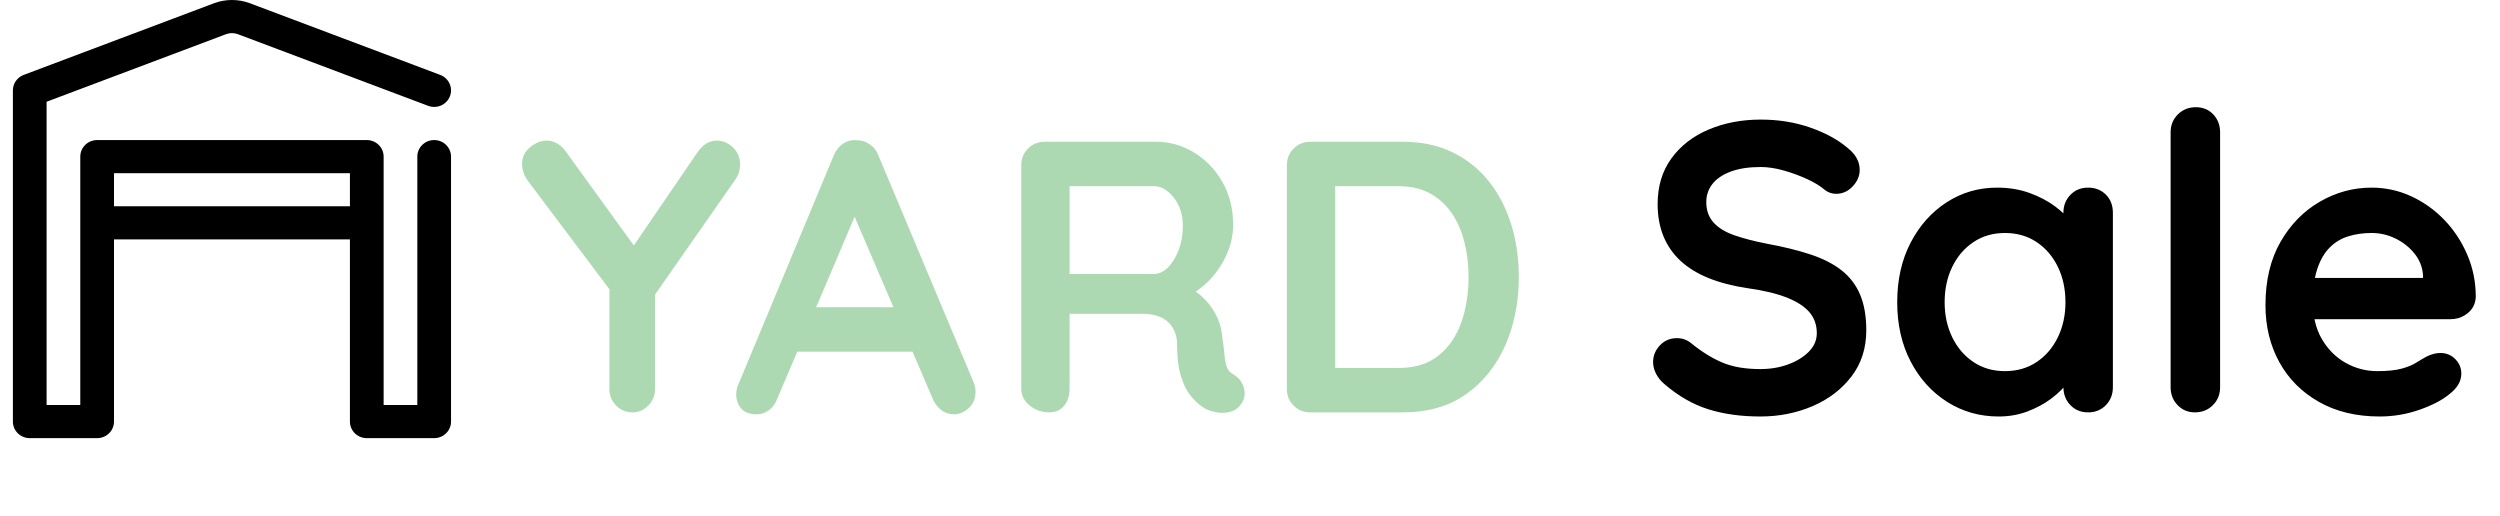
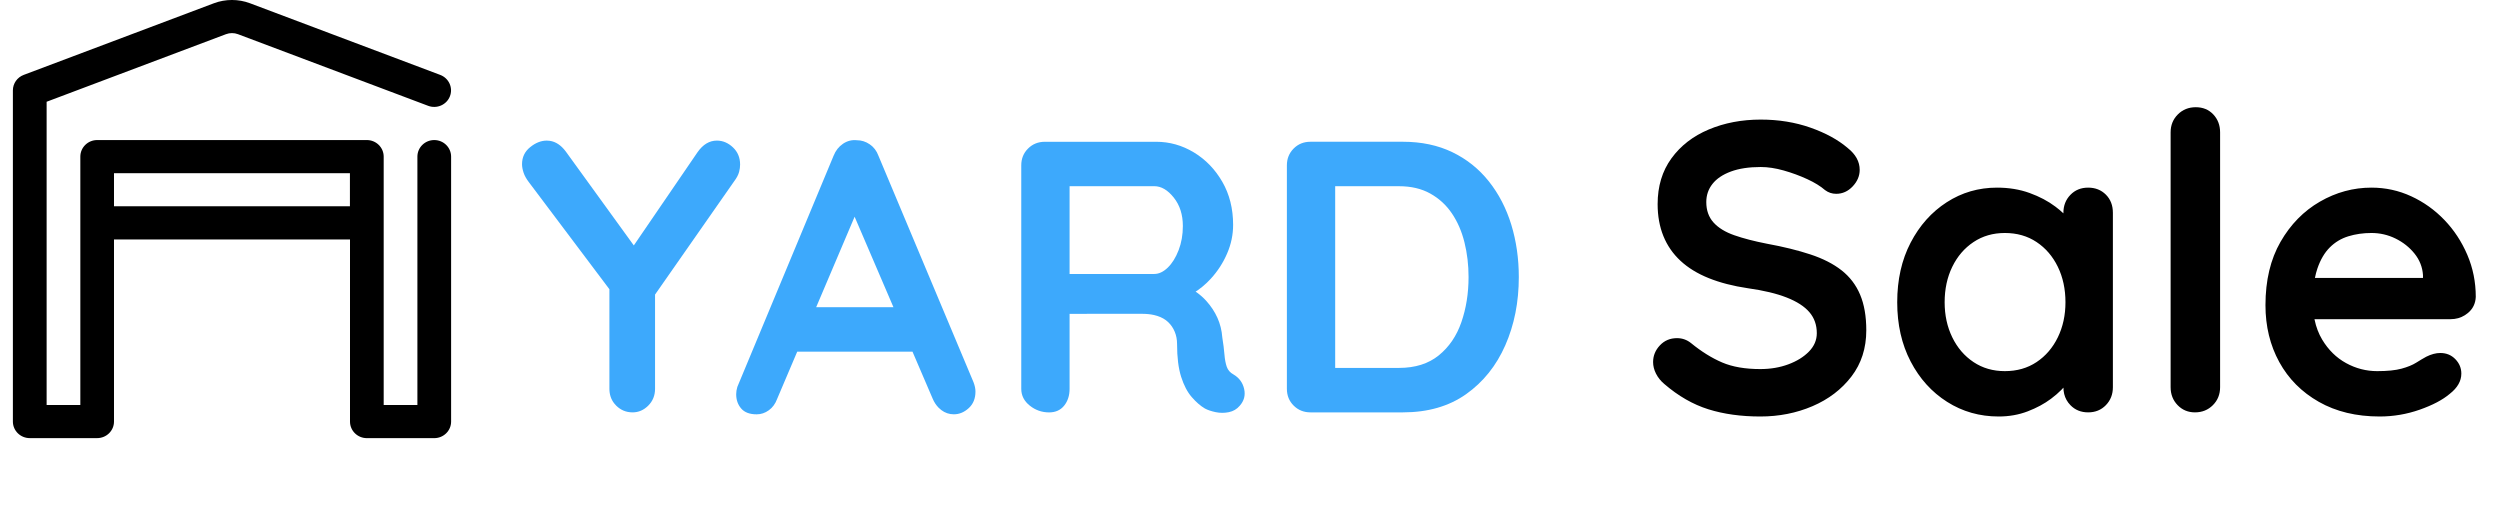
- <svg xmlns="http://www.w3.org/2000/svg" width="97" height="20" viewBox="0 0 97 20" fill="none">
-   <path fill-rule="evenodd" clip-rule="evenodd" d="M4.423 9.289V16.358C4.423 16.712 4.13 17 3.769 17H1.154C0.793 17 0.5 16.712 0.5 16.358V3.506C0.5 3.24 0.667 3.002 0.92 2.906C0.92 2.906 6.608 0.764 8.298 0.128C8.75 -0.043 9.25 -0.043 9.702 0.128C11.392 0.764 17.08 2.906 17.08 2.906C17.417 3.033 17.586 3.405 17.457 3.736C17.327 4.068 16.949 4.233 16.612 4.106C16.612 4.106 10.924 1.964 9.234 1.328C9.083 1.271 8.917 1.271 8.766 1.328L1.808 3.948V15.715H3.115V6.077C3.115 5.722 3.408 5.434 3.769 5.434H14.231C14.592 5.434 14.885 5.722 14.885 6.077V15.715H16.192V6.077C16.192 5.722 16.485 5.434 16.846 5.434C17.207 5.434 17.5 5.722 17.5 6.077V16.358C17.5 16.712 17.207 17 16.846 17H14.231C13.87 17 13.577 16.712 13.577 16.358V9.289H4.423ZM13.577 8.004V6.719H4.423V8.004H13.577Z" fill="black" />
-   <path fill-rule="evenodd" clip-rule="evenodd" d="M48.1 15.745C47.99 15.875 47.85 15.957 47.68 15.992C47.51 16.027 47.34 16.027 47.17 15.992C47 15.957 46.86 15.91 46.75 15.85C46.58 15.75 46.41 15.602 46.24 15.408C46.07 15.213 45.932 14.95 45.828 14.62C45.722 14.29 45.67 13.865 45.67 13.345C45.67 13.175 45.64 13.018 45.58 12.873C45.52 12.727 45.435 12.602 45.325 12.498C45.215 12.393 45.075 12.312 44.905 12.258L44.772 12.221C44.633 12.191 44.477 12.175 44.305 12.175L41.5 12.176V15.085C41.5 15.345 41.43 15.562 41.29 15.738C41.15 15.912 40.955 16 40.705 16C40.425 16 40.175 15.912 39.955 15.738C39.735 15.562 39.625 15.345 39.625 15.085V6.415C39.625 6.155 39.712 5.938 39.888 5.763C40.062 5.588 40.28 5.5 40.54 5.5H44.86C45.38 5.5 45.867 5.638 46.322 5.912C46.778 6.188 47.145 6.567 47.425 7.053C47.705 7.537 47.845 8.095 47.845 8.725C47.845 9.105 47.767 9.475 47.612 9.835C47.458 10.195 47.248 10.52 46.983 10.81L46.82 10.976C46.708 11.082 46.592 11.177 46.47 11.262L46.389 11.315L46.418 11.333C46.563 11.436 46.691 11.55 46.803 11.672C46.987 11.877 47.133 12.098 47.237 12.332C47.343 12.568 47.405 12.82 47.425 13.09C47.465 13.34 47.492 13.56 47.508 13.75C47.523 13.94 47.553 14.1 47.597 14.23C47.642 14.36 47.73 14.46 47.86 14.53C48.08 14.66 48.218 14.848 48.273 15.092C48.328 15.338 48.27 15.555 48.1 15.745ZM44.785 7.225H41.5V10.63H44.785C44.965 10.63 45.14 10.547 45.31 10.383C45.48 10.217 45.62 9.992 45.73 9.707C45.84 9.422 45.895 9.11 45.895 8.77C45.895 8.33 45.778 7.963 45.542 7.668C45.307 7.372 45.055 7.225 44.785 7.225ZM54.43 16C55.4 16 56.218 15.765 56.883 15.295C57.547 14.825 58.055 14.193 58.405 13.398C58.755 12.602 58.93 11.72 58.93 10.75C58.93 10.03 58.833 9.352 58.638 8.717C58.443 8.082 58.153 7.522 57.767 7.037C57.383 6.553 56.91 6.175 56.35 5.905C55.79 5.635 55.15 5.5 54.43 5.5H50.845C50.585 5.5 50.367 5.588 50.193 5.763C50.017 5.938 49.93 6.155 49.93 6.415V15.085C49.93 15.345 50.017 15.562 50.193 15.738C50.367 15.912 50.585 16 50.845 16H54.43ZM54.28 7.225H51.805V14.275H54.28C54.91 14.275 55.425 14.113 55.825 13.787C56.225 13.463 56.517 13.033 56.703 12.498C56.888 11.963 56.98 11.38 56.98 10.75C56.98 10.28 56.928 9.832 56.822 9.408C56.718 8.982 56.555 8.607 56.335 8.283C56.115 7.957 55.835 7.7 55.495 7.51C55.155 7.32 54.75 7.225 54.28 7.225Z" fill="#ACD9B2" />
-   <path fill-rule="evenodd" clip-rule="evenodd" d="M85.86 15.72C85.673 15.907 85.441 16 85.164 16C84.897 16 84.673 15.907 84.492 15.72C84.311 15.533 84.22 15.301 84.22 15.024V5.136C84.22 4.859 84.313 4.627 84.5 4.44C84.687 4.253 84.919 4.16 85.196 4.16C85.473 4.16 85.7 4.253 85.876 4.44C86.052 4.627 86.14 4.859 86.14 5.136V15.024C86.14 15.301 86.047 15.533 85.86 15.72ZM70.324 15.76C69.7 16.027 69.025 16.16 68.3 16.16C67.553 16.16 66.881 16.067 66.284 15.88C65.687 15.693 65.116 15.365 64.572 14.896C64.433 14.779 64.327 14.645 64.252 14.496C64.177 14.347 64.14 14.197 64.14 14.048C64.14 13.803 64.228 13.587 64.404 13.4C64.58 13.213 64.801 13.12 65.068 13.12C65.271 13.12 65.452 13.184 65.612 13.312C66.017 13.643 66.42 13.893 66.82 14.064C67.22 14.235 67.713 14.32 68.3 14.32C68.695 14.32 69.057 14.259 69.388 14.136C69.719 14.013 69.985 13.848 70.188 13.64C70.391 13.432 70.492 13.195 70.492 12.928C70.492 12.608 70.396 12.336 70.204 12.112C70.012 11.888 69.719 11.699 69.324 11.544C68.929 11.389 68.428 11.269 67.82 11.184C67.244 11.099 66.737 10.968 66.3 10.792C65.863 10.616 65.497 10.392 65.204 10.12C64.911 9.848 64.689 9.528 64.54 9.16C64.391 8.792 64.316 8.379 64.316 7.92C64.316 7.227 64.495 6.635 64.852 6.144C65.209 5.653 65.692 5.28 66.3 5.024C66.908 4.768 67.58 4.64 68.316 4.64C69.009 4.64 69.652 4.744 70.244 4.952C70.836 5.16 71.319 5.424 71.692 5.744C72.001 5.989 72.156 6.272 72.156 6.592C72.156 6.827 72.065 7.04 71.884 7.232C71.703 7.424 71.489 7.52 71.244 7.52C71.084 7.52 70.94 7.472 70.812 7.376C70.641 7.227 70.412 7.085 70.124 6.952C69.836 6.819 69.532 6.707 69.212 6.616C68.892 6.525 68.593 6.48 68.316 6.48C67.857 6.48 67.471 6.539 67.156 6.656C66.841 6.773 66.604 6.933 66.444 7.136C66.284 7.339 66.204 7.573 66.204 7.84C66.204 8.16 66.297 8.424 66.484 8.632C66.671 8.84 66.94 9.005 67.292 9.128C67.644 9.251 68.065 9.36 68.556 9.456C69.196 9.573 69.759 9.712 70.244 9.872C70.729 10.032 71.132 10.237 71.452 10.488C71.772 10.739 72.012 11.053 72.172 11.432C72.332 11.811 72.412 12.272 72.412 12.816C72.412 13.509 72.22 14.107 71.836 14.608C71.452 15.109 70.948 15.493 70.324 15.76ZM78.676 15.96C78.329 16.093 77.953 16.16 77.548 16.16C76.812 16.16 76.145 15.971 75.548 15.592C74.951 15.213 74.479 14.691 74.132 14.024C73.785 13.357 73.612 12.592 73.612 11.728C73.612 10.853 73.785 10.083 74.132 9.416C74.479 8.749 74.945 8.227 75.532 7.848C76.119 7.469 76.769 7.28 77.484 7.28C77.943 7.28 78.364 7.349 78.748 7.488C79.132 7.627 79.465 7.803 79.748 8.016L79.91 8.144C79.961 8.187 80.011 8.232 80.06 8.278V8.256C80.06 7.979 80.151 7.747 80.332 7.56C80.513 7.373 80.743 7.28 81.02 7.28C81.297 7.28 81.527 7.371 81.708 7.552C81.889 7.733 81.98 7.968 81.98 8.256V15.024C81.98 15.301 81.889 15.533 81.708 15.72C81.527 15.907 81.297 16 81.02 16C80.743 16 80.513 15.907 80.332 15.72L80.249 15.623C80.148 15.488 80.088 15.334 80.068 15.159L80.061 15.04L79.983 15.123C79.868 15.241 79.734 15.357 79.58 15.472C79.324 15.664 79.023 15.827 78.676 15.96ZM77.788 14.4C77.329 14.4 76.924 14.283 76.572 14.048C76.22 13.813 75.945 13.493 75.748 13.088C75.551 12.683 75.452 12.229 75.452 11.728C75.452 11.216 75.551 10.757 75.748 10.352C75.945 9.947 76.22 9.627 76.572 9.392C76.924 9.157 77.329 9.04 77.788 9.04C78.257 9.04 78.668 9.157 79.02 9.392C79.372 9.627 79.647 9.947 79.844 10.352C80.041 10.757 80.14 11.216 80.14 11.728C80.14 12.229 80.041 12.683 79.844 13.088C79.647 13.493 79.372 13.813 79.02 14.048C78.668 14.283 78.257 14.4 77.788 14.4ZM92.332 16.16C92.865 16.16 93.383 16.072 93.884 15.896C94.385 15.72 94.775 15.515 95.052 15.28C95.351 15.045 95.5 14.784 95.5 14.496C95.5 14.283 95.423 14.096 95.268 13.936C95.113 13.776 94.919 13.696 94.684 13.696C94.513 13.696 94.332 13.744 94.14 13.84C94.023 13.904 93.892 13.981 93.748 14.072C93.604 14.163 93.415 14.24 93.18 14.304C92.945 14.368 92.631 14.4 92.236 14.4C91.809 14.4 91.407 14.296 91.028 14.088C90.649 13.88 90.34 13.576 90.1 13.176C89.963 12.947 89.865 12.69 89.806 12.404L89.802 12.384H95.084C95.289 12.384 95.473 12.333 95.637 12.23L95.756 12.144C95.948 11.984 96.049 11.776 96.06 11.52C96.06 10.944 95.951 10.4 95.732 9.888C95.513 9.376 95.217 8.925 94.844 8.536C94.471 8.147 94.041 7.84 93.556 7.616C93.071 7.392 92.556 7.28 92.012 7.28C91.308 7.28 90.641 7.461 90.012 7.824C89.383 8.187 88.873 8.707 88.484 9.384C88.095 10.061 87.9 10.88 87.9 11.84C87.9 12.661 88.079 13.397 88.436 14.048C88.793 14.699 89.305 15.213 89.972 15.592C90.639 15.971 91.425 16.16 92.332 16.16ZM89.819 10.784H94.012V10.672C93.991 10.363 93.881 10.085 93.684 9.84C93.487 9.595 93.241 9.4 92.948 9.256C92.655 9.112 92.343 9.04 92.012 9.04C91.692 9.04 91.393 9.083 91.116 9.168C90.839 9.253 90.599 9.397 90.396 9.6C90.193 9.803 90.033 10.075 89.916 10.416L89.862 10.594L89.819 10.784Z" fill="black" />
-   <path d="M24.545 16C24.775 16 24.977 15.912 25.152 15.738C25.328 15.562 25.415 15.345 25.415 15.085V11.429L28.55 6.94C28.59 6.88 28.622 6.819 28.647 6.757L28.677 6.662C28.703 6.567 28.715 6.475 28.715 6.385C28.715 6.115 28.622 5.893 28.438 5.718C28.253 5.543 28.045 5.455 27.815 5.455C27.525 5.455 27.275 5.605 27.065 5.905L24.592 9.523L21.95 5.875C21.77 5.635 21.564 5.498 21.333 5.464L21.215 5.455C20.995 5.455 20.78 5.54 20.57 5.71C20.36 5.88 20.255 6.1 20.255 6.37C20.255 6.47 20.275 6.58 20.315 6.7C20.355 6.82 20.425 6.945 20.525 7.075L23.645 11.222V15.085C23.645 15.302 23.706 15.489 23.827 15.646L23.907 15.738C24.082 15.912 24.295 16 24.545 16Z" fill="#ACD9B2" />
-   <path fill-rule="evenodd" clip-rule="evenodd" d="M37.587 15.835C37.412 15.995 37.22 16.075 37.01 16.075C36.83 16.075 36.667 16.02 36.522 15.91L36.42 15.82C36.323 15.723 36.245 15.602 36.185 15.46L35.406 13.645H30.933L30.155 15.475C30.085 15.665 29.977 15.812 29.832 15.918C29.687 16.023 29.53 16.075 29.36 16.075C29.09 16.075 28.89 16 28.76 15.85C28.63 15.7 28.565 15.515 28.565 15.295C28.565 15.205 28.58 15.11 28.61 15.01L32.345 6.04C32.425 5.84 32.547 5.685 32.712 5.575C32.877 5.465 33.055 5.42 33.245 5.44C33.425 5.44 33.592 5.492 33.747 5.598C33.902 5.702 34.015 5.85 34.085 6.04L37.775 14.83C37.825 14.96 37.85 15.08 37.85 15.19C37.85 15.46 37.762 15.675 37.587 15.835ZM31.667 11.92H34.666L33.159 8.409L31.667 11.92Z" fill="#ACD9B2" />
+ <svg xmlns="http://www.w3.org/2000/svg" width="97" height="20" fill="none">
+   <g>
+     <path id="svg_1" fill="black" d="m4.423,9.289l0,7.068c0,0.355 -0.293,0.642 -0.654,0.642l-2.615,0c-0.361,0 -0.654,-0.288 -0.654,-0.642l0,-12.851c0,-0.266 0.167,-0.505 0.42,-0.6c0,0 5.688,-2.142 7.378,-2.779c0.452,-0.17 0.952,-0.17 1.404,0c1.69,0.636 7.378,2.779 7.378,2.779c0.337,0.127 0.506,0.499 0.377,0.83c-0.129,0.331 -0.507,0.497 -0.844,0.37c0,0 -5.688,-2.142 -7.378,-2.779c-0.151,-0.057 -0.317,-0.057 -0.468,0l-6.958,2.621l0,11.767l1.308,0l0,-9.638c0,-0.355 0.293,-0.643 0.654,-0.643l10.462,0c0.361,0 0.654,0.288 0.654,0.643l0,9.638l1.308,0l0,-9.638c0,-0.355 0.293,-0.643 0.654,-0.643c0.361,0 0.654,0.288 0.654,0.643l0,10.281c0,0.355 -0.293,0.642 -0.654,0.642l-2.615,0c-0.361,0 -0.654,-0.288 -0.654,-0.642l0,-7.068l-9.154,0zm9.154,-1.285l0,-1.285l-9.154,0l0,1.285l9.154,0z" clip-rule="evenodd" fill-rule="evenodd" />
+     <path id="svg_2" fill="#3da9fc" d="m48.1,15.745c-0.11,0.13 -0.25,0.212 -0.42,0.247c-0.17,0.035 -0.34,0.035 -0.51,0c-0.17,-0.035 -0.31,-0.083 -0.42,-0.142c-0.17,-0.1 -0.34,-0.247 -0.51,-0.443c-0.17,-0.195 -0.307,-0.458 -0.412,-0.787c-0.105,-0.33 -0.158,-0.755 -0.158,-1.275c0,-0.17 -0.03,-0.328 -0.09,-0.472c-0.06,-0.145 -0.145,-0.27 -0.255,-0.375c-0.11,-0.105 -0.25,-0.185 -0.42,-0.24l-0.133,-0.036c-0.139,-0.031 -0.294,-0.046 -0.467,-0.046l-2.805,0.001l0,2.909c0,0.26 -0.07,0.477 -0.21,0.652c-0.14,0.175 -0.335,0.263 -0.585,0.263c-0.28,0 -0.53,-0.087 -0.75,-0.263c-0.22,-0.175 -0.33,-0.393 -0.33,-0.652l0,-8.67c0,-0.26 0.087,-0.477 0.263,-0.652c0.175,-0.175 0.393,-0.263 0.652,-0.263l4.32,0c0.52,0 1.008,0.138 1.462,0.412c0.455,0.275 0.823,0.655 1.103,1.14c0.28,0.485 0.42,1.042 0.42,1.673c0,0.38 -0.077,0.75 -0.233,1.11c-0.155,0.36 -0.365,0.685 -0.63,0.975l-0.163,0.166c-0.111,0.106 -0.228,0.201 -0.349,0.286l-0.081,0.053l0.029,0.018c0.145,0.103 0.273,0.216 0.384,0.339c0.185,0.205 0.33,0.425 0.435,0.66c0.105,0.235 0.168,0.487 0.188,0.757c0.04,0.25 0.068,0.47 0.083,0.66c0.015,0.19 0.045,0.35 0.09,0.48c0.045,0.13 0.133,0.23 0.263,0.3c0.22,0.13 0.357,0.318 0.412,0.562c0.055,0.245 -0.003,0.463 -0.172,0.652zm-3.315,-8.52l-3.285,0l0,3.405l3.285,0c0.18,0 0.355,-0.083 0.525,-0.247c0.17,-0.165 0.31,-0.39 0.42,-0.675c0.11,-0.285 0.165,-0.598 0.165,-0.938c0,-0.44 -0.117,-0.807 -0.352,-1.103c-0.235,-0.295 -0.487,-0.443 -0.757,-0.443zm9.645,8.775c0.97,0 1.788,-0.235 2.453,-0.705c0.665,-0.47 1.173,-1.103 1.522,-1.897c0.35,-0.795 0.525,-1.677 0.525,-2.647c0,-0.72 -0.098,-1.397 -0.292,-2.033c-0.195,-0.635 -0.485,-1.195 -0.87,-1.68c-0.385,-0.485 -0.858,-0.863 -1.417,-1.133c-0.56,-0.27 -1.2,-0.405 -1.92,-0.405l-3.585,0c-0.26,0 -0.477,0.087 -0.652,0.263c-0.175,0.175 -0.263,0.393 -0.263,0.652l0,8.67c0,0.26 0.087,0.477 0.263,0.652c0.175,0.175 0.393,0.263 0.652,0.263l3.585,0zm-0.15,-8.775l-2.475,0l0,7.05l2.475,0c0.63,0 1.145,-0.163 1.545,-0.487c0.4,-0.325 0.693,-0.755 0.877,-1.29c0.185,-0.535 0.278,-1.117 0.278,-1.748c0,-0.47 -0.052,-0.917 -0.158,-1.343c-0.105,-0.425 -0.268,-0.8 -0.487,-1.125c-0.22,-0.325 -0.5,-0.583 -0.84,-0.772c-0.34,-0.19 -0.745,-0.285 -1.215,-0.285z" clip-rule="evenodd" fill-rule="evenodd" />
+     <path id="svg_3" fill="black" d="m85.86,15.72c-0.187,0.187 -0.419,0.28 -0.696,0.28c-0.267,0 -0.491,-0.093 -0.672,-0.28c-0.181,-0.187 -0.272,-0.419 -0.272,-0.696l0,-9.888c0,-0.277 0.093,-0.509 0.28,-0.696c0.187,-0.187 0.419,-0.28 0.696,-0.28c0.277,0 0.504,0.093 0.68,0.28c0.176,0.187 0.264,0.419 0.264,0.696l0,9.888c0,0.277 -0.093,0.509 -0.28,0.696zm-15.536,0.04c-0.624,0.267 -1.299,0.4 -2.024,0.4c-0.747,0 -1.419,-0.093 -2.016,-0.28c-0.597,-0.187 -1.168,-0.515 -1.712,-0.984c-0.139,-0.117 -0.245,-0.251 -0.32,-0.4c-0.075,-0.149 -0.112,-0.299 -0.112,-0.448c0,-0.245 0.088,-0.461 0.264,-0.648c0.176,-0.187 0.397,-0.28 0.664,-0.28c0.203,0 0.384,0.064 0.544,0.192c0.405,0.331 0.808,0.581 1.208,0.752c0.4,0.171 0.893,0.256 1.48,0.256c0.395,0 0.757,-0.061 1.088,-0.184c0.331,-0.123 0.597,-0.288 0.8,-0.496c0.203,-0.208 0.304,-0.445 0.304,-0.712c0,-0.32 -0.096,-0.592 -0.288,-0.816c-0.192,-0.224 -0.485,-0.413 -0.88,-0.568c-0.395,-0.155 -0.896,-0.275 -1.504,-0.36c-0.576,-0.085 -1.083,-0.216 -1.52,-0.392c-0.437,-0.176 -0.803,-0.4 -1.096,-0.672c-0.293,-0.272 -0.515,-0.592 -0.664,-0.96c-0.149,-0.368 -0.224,-0.781 -0.224,-1.24c0,-0.693 0.179,-1.285 0.536,-1.776c0.357,-0.491 0.84,-0.864 1.448,-1.12c0.608,-0.256 1.28,-0.384 2.016,-0.384c0.693,0 1.336,0.104 1.928,0.312c0.592,0.208 1.075,0.472 1.448,0.792c0.309,0.245 0.464,0.528 0.464,0.848c0,0.235 -0.091,0.448 -0.272,0.64c-0.181,0.192 -0.395,0.288 -0.64,0.288c-0.16,0 -0.304,-0.048 -0.432,-0.144c-0.171,-0.149 -0.4,-0.291 -0.688,-0.424c-0.288,-0.133 -0.592,-0.245 -0.912,-0.336c-0.32,-0.091 -0.619,-0.136 -0.896,-0.136c-0.459,0 -0.845,0.059 -1.16,0.176c-0.315,0.117 -0.552,0.277 -0.712,0.48c-0.16,0.203 -0.24,0.437 -0.24,0.704c0,0.32 0.093,0.584 0.28,0.792c0.187,0.208 0.456,0.373 0.808,0.496c0.352,0.123 0.773,0.232 1.264,0.328c0.64,0.117 1.203,0.256 1.688,0.416c0.485,0.16 0.888,0.365 1.208,0.616c0.32,0.251 0.56,0.565 0.72,0.944c0.16,0.379 0.24,0.84 0.24,1.384c0,0.693 -0.192,1.291 -0.576,1.792c-0.384,0.501 -0.888,0.885 -1.512,1.152zm8.352,0.2c-0.347,0.133 -0.723,0.2 -1.128,0.2c-0.736,0 -1.403,-0.189 -2,-0.568c-0.597,-0.379 -1.069,-0.901 -1.416,-1.568c-0.347,-0.667 -0.52,-1.432 -0.52,-2.296c0,-0.875 0.173,-1.645 0.52,-2.312c0.347,-0.667 0.813,-1.189 1.4,-1.568c0.587,-0.379 1.237,-0.568 1.952,-0.568c0.459,0 0.88,0.069 1.264,0.208c0.384,0.139 0.717,0.315 1,0.528l0.162,0.128c0.051,0.043 0.102,0.087 0.15,0.134l0,-0.022c0,-0.277 0.091,-0.509 0.272,-0.696c0.181,-0.187 0.411,-0.28 0.688,-0.28c0.277,0 0.507,0.091 0.688,0.272c0.181,0.181 0.272,0.416 0.272,0.704l0,6.768c0,0.277 -0.091,0.509 -0.272,0.696c-0.181,0.187 -0.411,0.28 -0.688,0.28c-0.277,0 -0.507,-0.093 -0.688,-0.28l-0.083,-0.097c-0.101,-0.135 -0.161,-0.289 -0.181,-0.464l-0.007,-0.119l-0.078,0.084c-0.115,0.117 -0.25,0.233 -0.403,0.348c-0.256,0.192 -0.557,0.355 -0.904,0.488zm-0.888,-1.56c-0.459,0 -0.864,-0.117 -1.216,-0.352c-0.352,-0.235 -0.627,-0.555 -0.824,-0.96c-0.197,-0.405 -0.296,-0.859 -0.296,-1.36c0,-0.512 0.099,-0.971 0.296,-1.376c0.197,-0.405 0.472,-0.725 0.824,-0.96c0.352,-0.235 0.757,-0.352 1.216,-0.352c0.469,0 0.88,0.117 1.232,0.352c0.352,0.235 0.627,0.555 0.824,0.96c0.197,0.405 0.296,0.864 0.296,1.376c0,0.501 -0.099,0.955 -0.296,1.36c-0.197,0.405 -0.472,0.725 -0.824,0.96c-0.352,0.235 -0.763,0.352 -1.232,0.352zm14.544,1.76c0.533,0 1.051,-0.088 1.552,-0.264c0.501,-0.176 0.891,-0.381 1.168,-0.616c0.299,-0.235 0.448,-0.496 0.448,-0.784c0,-0.213 -0.077,-0.4 -0.232,-0.56c-0.155,-0.16 -0.349,-0.24 -0.584,-0.24c-0.171,0 -0.352,0.048 -0.544,0.144c-0.117,0.064 -0.248,0.141 -0.392,0.232c-0.144,0.091 -0.333,0.168 -0.568,0.232c-0.235,0.064 -0.549,0.096 -0.944,0.096c-0.427,0 -0.829,-0.104 -1.208,-0.312c-0.379,-0.208 -0.688,-0.512 -0.928,-0.912c-0.137,-0.229 -0.235,-0.486 -0.294,-0.772l-0.004,-0.02l5.282,0c0.205,0 0.389,-0.051 0.553,-0.154l0.119,-0.086c0.192,-0.16 0.293,-0.368 0.304,-0.624c0,-0.576 -0.109,-1.12 -0.328,-1.632c-0.219,-0.512 -0.515,-0.963 -0.888,-1.352c-0.373,-0.389 -0.803,-0.696 -1.288,-0.92c-0.485,-0.224 -1,-0.336 -1.544,-0.336c-0.704,0 -1.371,0.181 -2,0.544c-0.629,0.363 -1.139,0.883 -1.528,1.56c-0.389,0.677 -0.584,1.496 -0.584,2.456c0,0.821 0.179,1.557 0.536,2.208c0.357,0.651 0.869,1.165 1.536,1.544c0.667,0.379 1.453,0.568 2.36,0.568zm-2.513,-5.376l4.193,0l0,-0.112c-0.021,-0.309 -0.131,-0.587 -0.328,-0.832c-0.197,-0.245 -0.443,-0.44 -0.736,-0.584c-0.293,-0.144 -0.605,-0.216 -0.936,-0.216c-0.32,0 -0.619,0.043 -0.896,0.128c-0.277,0.085 -0.517,0.229 -0.72,0.432c-0.203,0.203 -0.363,0.475 -0.48,0.816l-0.054,0.178l-0.043,0.19z" clip-rule="evenodd" fill-rule="evenodd" />
+     <path id="svg_4" fill="#3da9fc" d="m24.545,16c0.23,0 0.432,-0.087 0.608,-0.263c0.175,-0.175 0.263,-0.393 0.263,-0.652l0,-3.656l3.135,-4.489c0.04,-0.06 0.072,-0.121 0.097,-0.183l0.031,-0.094c0.025,-0.095 0.037,-0.188 0.037,-0.278c0,-0.27 -0.092,-0.492 -0.278,-0.667c-0.185,-0.175 -0.393,-0.263 -0.623,-0.263c-0.29,0 -0.54,0.15 -0.75,0.45l-2.473,3.618l-2.642,-3.648c-0.18,-0.24 -0.386,-0.377 -0.617,-0.411l-0.118,-0.009c-0.22,0 -0.435,0.085 -0.645,0.255c-0.21,0.17 -0.315,0.39 -0.315,0.66c0,0.1 0.02,0.21 0.06,0.33c0.04,0.12 0.11,0.245 0.21,0.375l3.12,4.147l0,3.863c0,0.217 0.061,0.404 0.182,0.561l0.08,0.091c0.175,0.175 0.388,0.263 0.637,0.263z" />
+     <path id="svg_5" fill="#3da9fc" d="m37.587,15.835c-0.175,0.16 -0.367,0.24 -0.578,0.24c-0.18,0 -0.343,-0.055 -0.487,-0.165l-0.103,-0.09c-0.097,-0.098 -0.175,-0.217 -0.235,-0.36l-0.779,-1.815l-4.473,0l-0.778,1.83c-0.07,0.19 -0.177,0.338 -0.323,0.443c-0.145,0.105 -0.302,0.158 -0.472,0.158c-0.27,0 -0.47,-0.075 -0.6,-0.225c-0.13,-0.15 -0.195,-0.335 -0.195,-0.555c0,-0.09 0.015,-0.185 0.045,-0.285l3.735,-8.97c0.08,-0.2 0.203,-0.355 0.367,-0.465c0.165,-0.11 0.343,-0.155 0.532,-0.135c0.18,0 0.347,0.052 0.502,0.158c0.155,0.105 0.268,0.253 0.338,0.443l3.69,8.79c0.05,0.13 0.075,0.25 0.075,0.36c0,0.27 -0.087,0.485 -0.263,0.645zm-5.92,-3.915l2.999,0l-1.507,-3.511l-1.492,3.511z" clip-rule="evenodd" fill-rule="evenodd" />
+   </g>
</svg>
